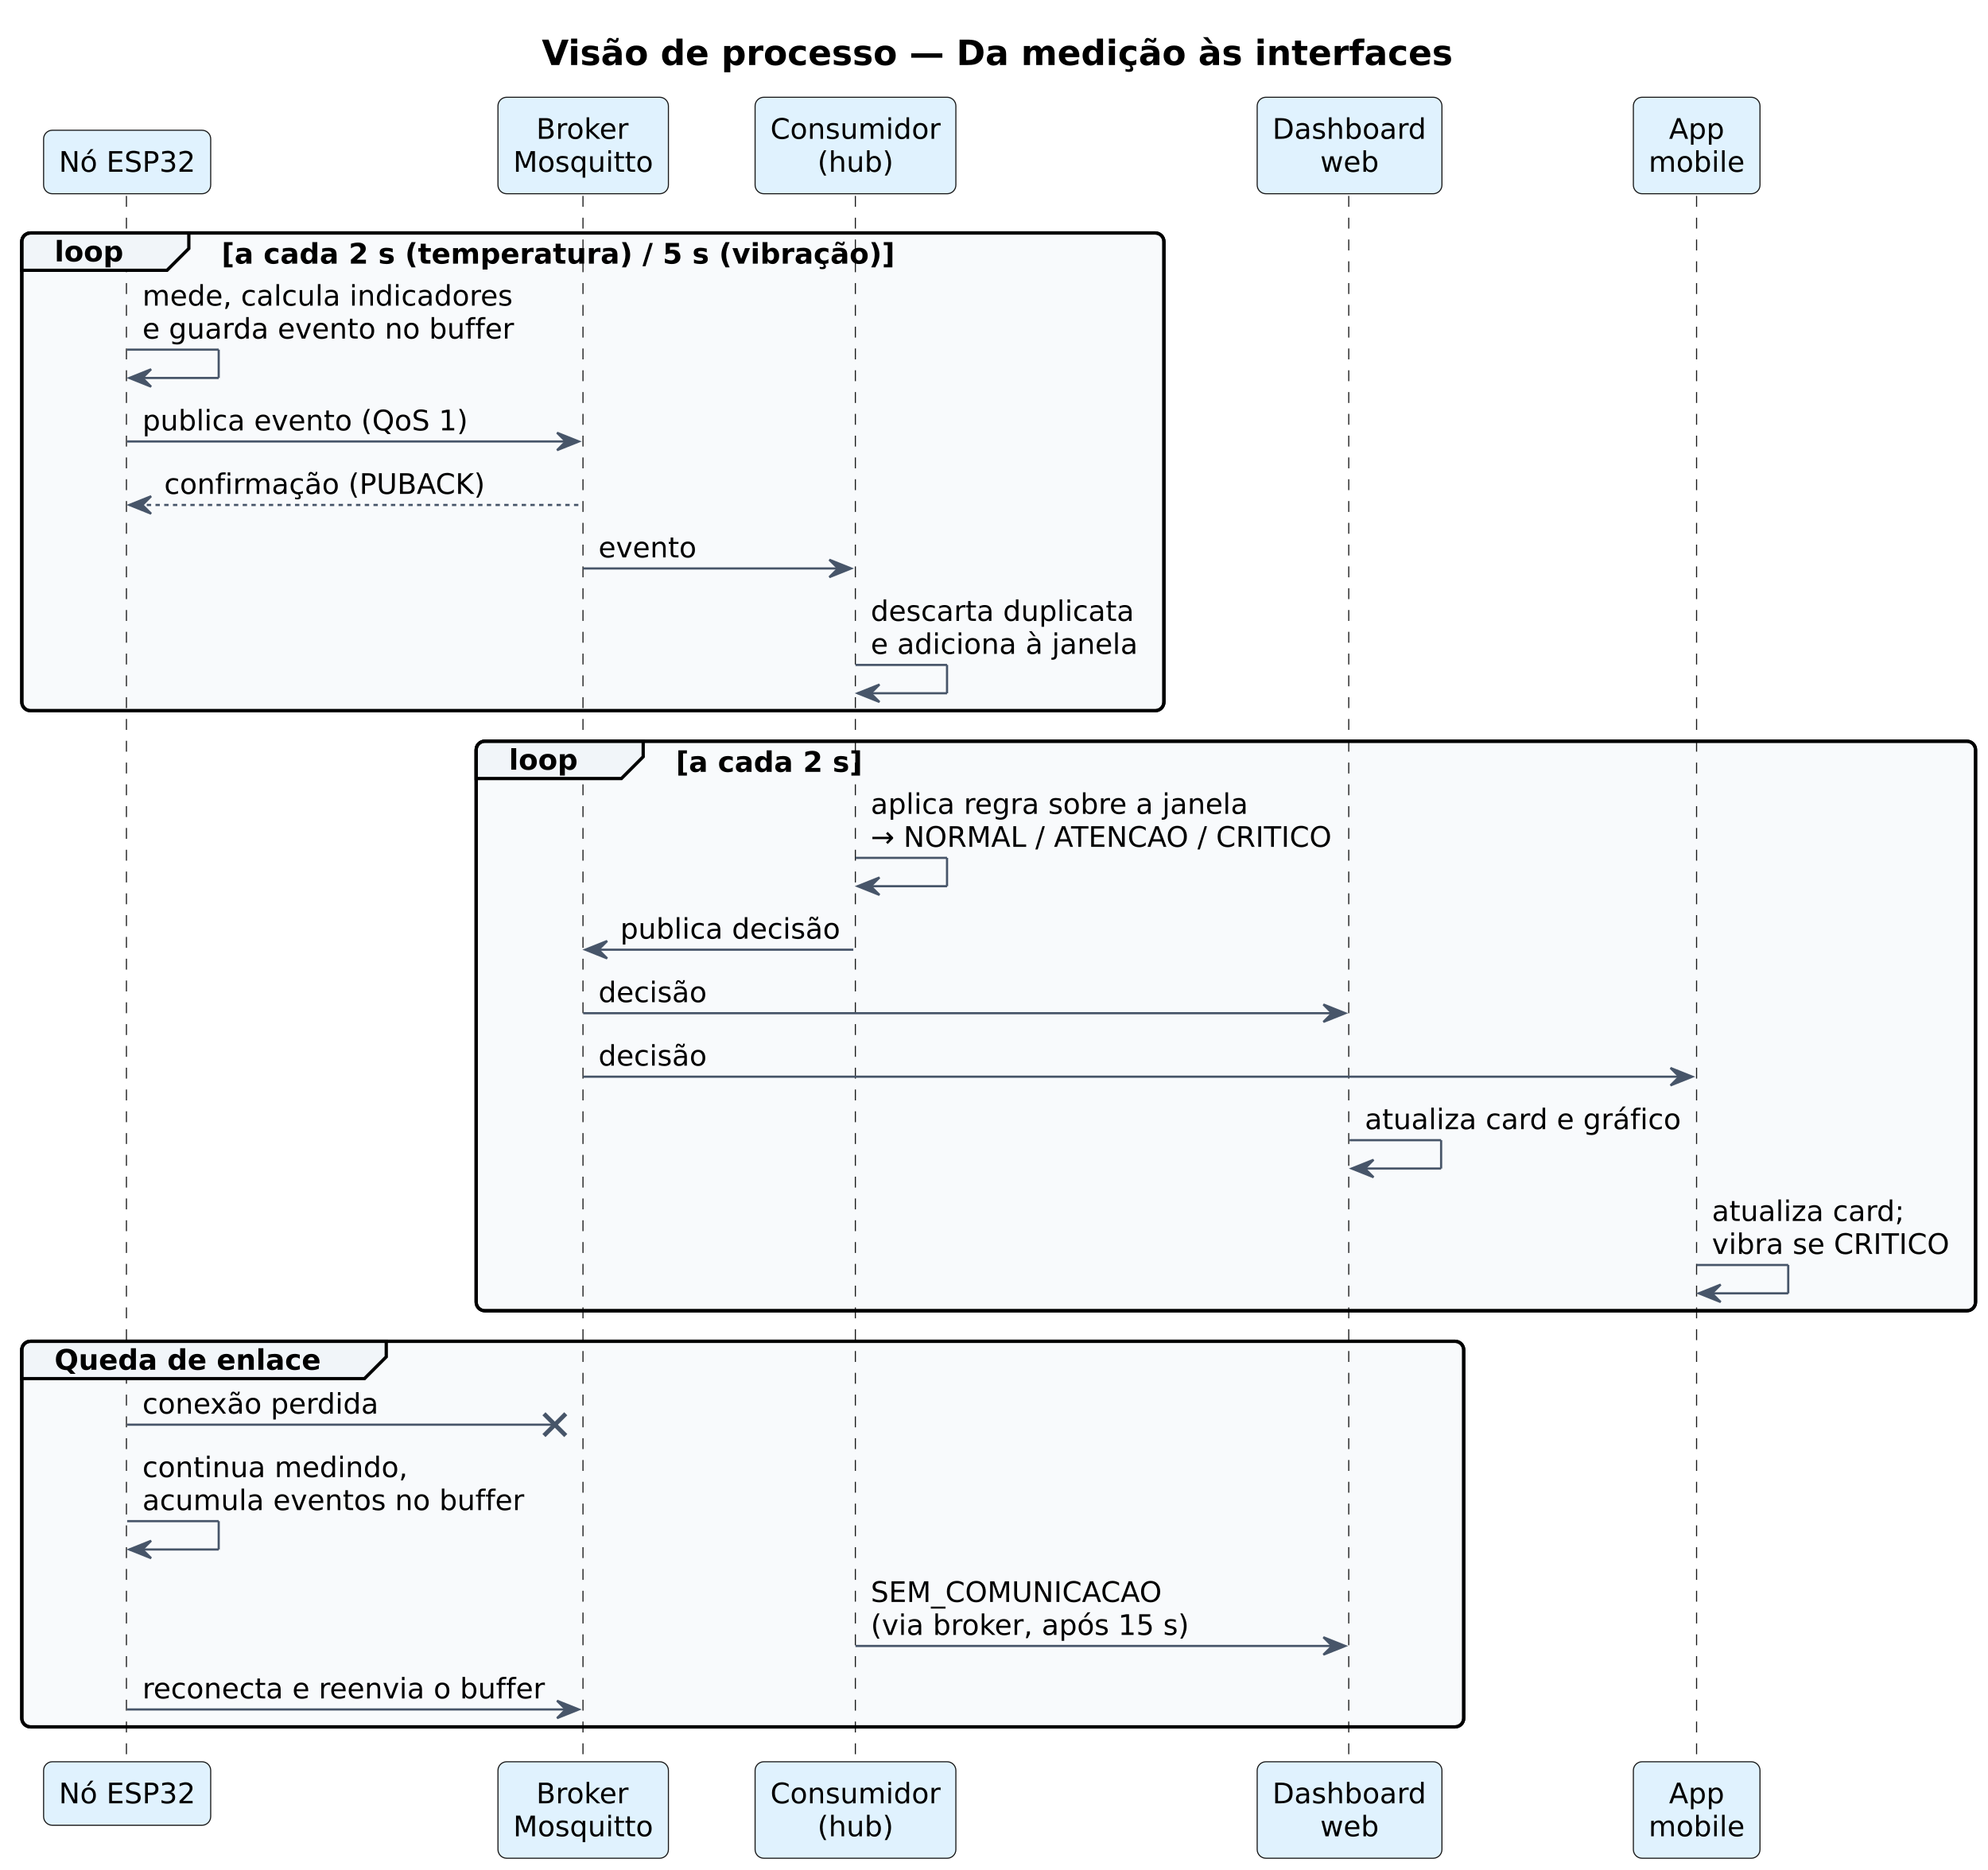
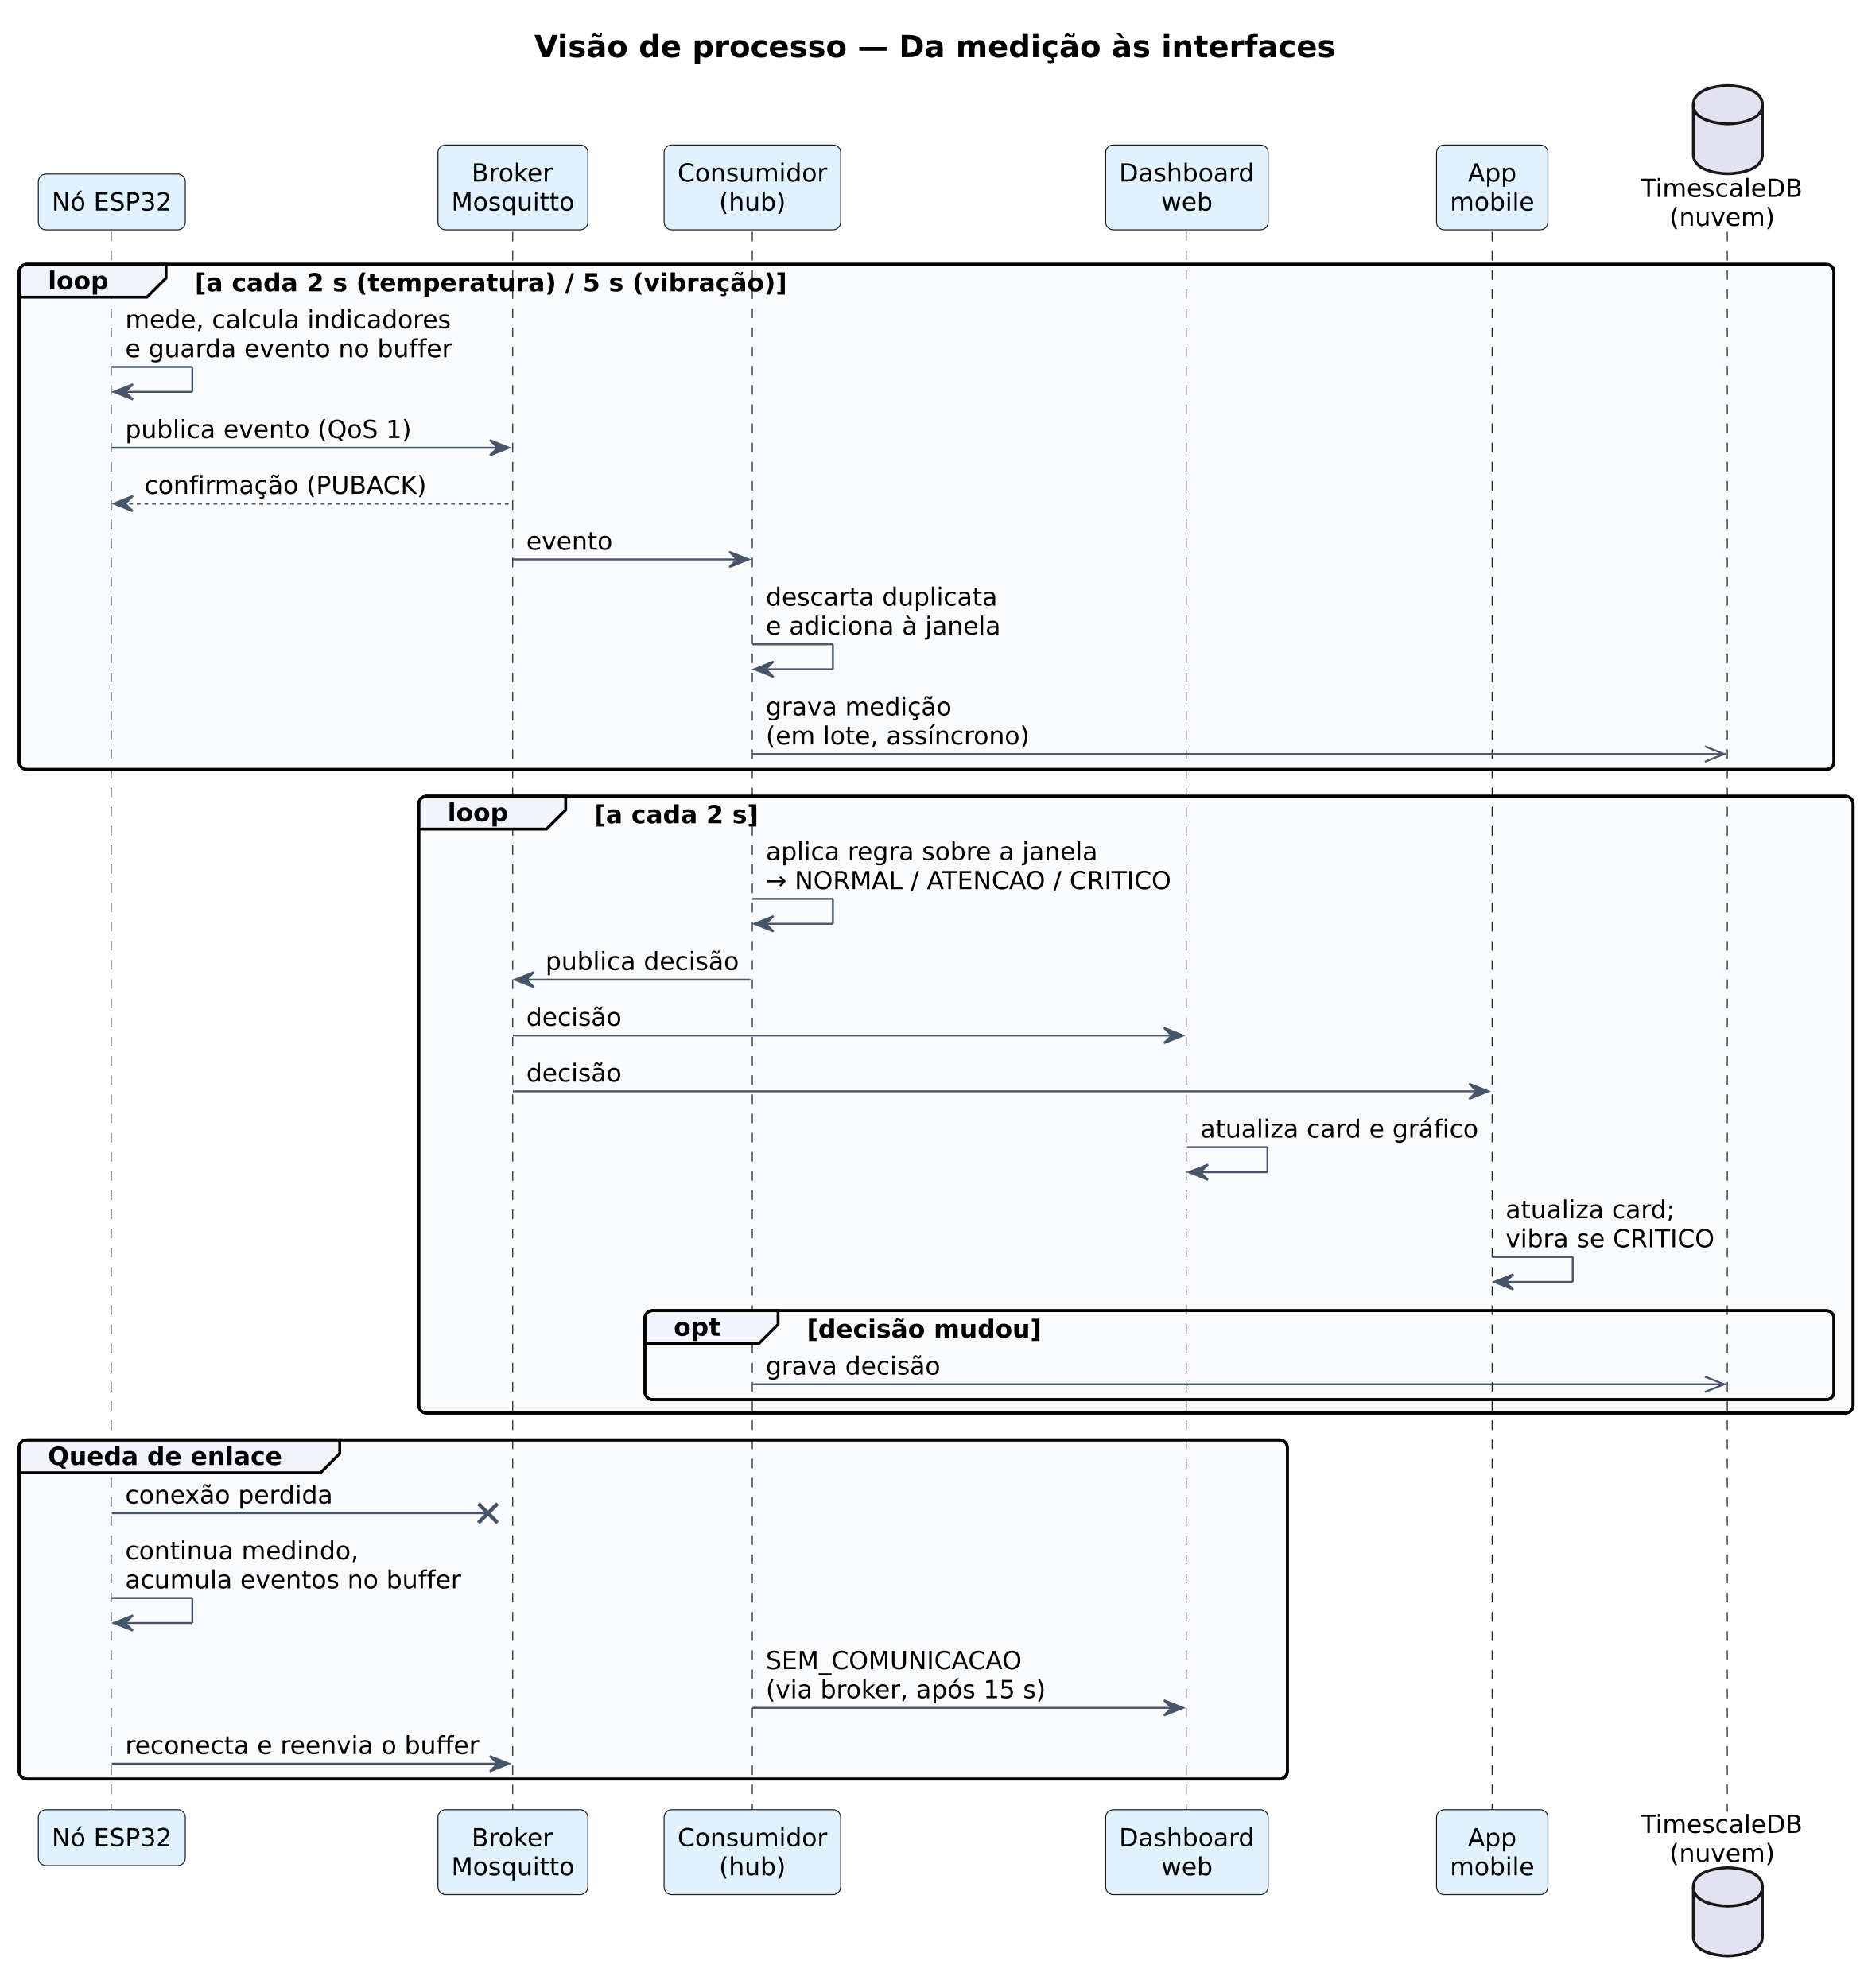
- <svg xmlns="http://www.w3.org/2000/svg" contentStyleType="text/css" height="858px" preserveAspectRatio="none" style="width:912px;height:858px;background:#FFFFFF;" version="1.1" viewBox="0 0 912 858" width="912px" zoomAndPan="magnify">
+ <svg xmlns="http://www.w3.org/2000/svg" contentStyleType="text/css" height="1037px" preserveAspectRatio="none" style="width:972px;height:1037px;background:#FFFFFF;" version="1.1" viewBox="0 0 972 1037" width="972px" zoomAndPan="magnify">
  <defs />
  <g>
-     <text fill="#000000" font-family="DejaVu Sans" font-size="16" font-weight="bold" lengthAdjust="spacing" textLength="418.203" x="248.542" y="29.852">Visão de processo — Da medição às interfaces</text>
-     <rect fill="#F8FAFC" height="219.195" rx="4" ry="4" style="stroke:#000000;stroke-width:1.5;" width="523.959" x="10" y="106.891" />
-     <rect fill="#F8FAFC" height="261.328" rx="4" ry="4" style="stroke:#000000;stroke-width:1.5;" width="687.844" x="218.444" y="340.086" />
-     <rect fill="#F8FAFC" height="176.93" rx="4" ry="4" style="stroke:#000000;stroke-width:1.5;" width="661.494" x="10" y="615.414" />
-     <line style="stroke:#181818;stroke-width:0.5;stroke-dasharray:5.0,5.0;" x1="58" x2="58" y1="89.891" y2="809.344" />
-     <line style="stroke:#181818;stroke-width:0.5;stroke-dasharray:5.0,5.0;" x1="267.444" x2="267.444" y1="89.891" y2="809.344" />
-     <line style="stroke:#181818;stroke-width:0.5;stroke-dasharray:5.0,5.0;" x1="392.402" x2="392.402" y1="89.891" y2="809.344" />
-     <line style="stroke:#181818;stroke-width:0.5;stroke-dasharray:5.0,5.0;" x1="618.736" x2="618.736" y1="89.891" y2="809.344" />
-     <line style="stroke:#181818;stroke-width:0.5;stroke-dasharray:5.0,5.0;" x1="778.31" x2="778.31" y1="89.891" y2="809.344" />
-     <rect fill="#E0F2FE" height="29.133" rx="4" ry="4" style="stroke:#181818;stroke-width:0.5;" width="76.658" x="20" y="59.758" />
-     <text fill="#000000" font-family="DejaVu Sans" font-size="13" lengthAdjust="spacing" textLength="62.658" x="27" y="78.825">Nó ESP32</text>
-     <rect fill="#E0F2FE" height="29.133" rx="4" ry="4" style="stroke:#181818;stroke-width:0.5;" width="76.658" x="20" y="808.344" />
-     <text fill="#000000" font-family="DejaVu Sans" font-size="13" lengthAdjust="spacing" textLength="62.658" x="27" y="827.411">Nó ESP32</text>
-     <rect fill="#E0F2FE" height="44.266" rx="4" ry="4" style="stroke:#181818;stroke-width:0.5;" width="78.194" x="228.444" y="44.625" />
-     <text fill="#000000" font-family="DejaVu Sans" font-size="13" lengthAdjust="spacing" textLength="43.088" x="245.997" y="63.692">Broker</text>
-     <text fill="#000000" font-family="DejaVu Sans" font-size="13" lengthAdjust="spacing" textLength="64.194" x="235.444" y="78.825">Mosquitto</text>
-     <rect fill="#E0F2FE" height="44.266" rx="4" ry="4" style="stroke:#181818;stroke-width:0.5;" width="78.194" x="228.444" y="808.344" />
-     <text fill="#000000" font-family="DejaVu Sans" font-size="13" lengthAdjust="spacing" textLength="43.088" x="245.997" y="827.411">Broker</text>
-     <text fill="#000000" font-family="DejaVu Sans" font-size="13" lengthAdjust="spacing" textLength="64.194" x="235.444" y="842.543">Mosquitto</text>
-     <rect fill="#E0F2FE" height="44.266" rx="4" ry="4" style="stroke:#181818;stroke-width:0.5;" width="92.108" x="346.402" y="44.625" />
-     <text fill="#000000" font-family="DejaVu Sans" font-size="13" lengthAdjust="spacing" textLength="78.108" x="353.402" y="63.692">Consumidor</text>
-     <text fill="#000000" font-family="DejaVu Sans" font-size="13" lengthAdjust="spacing" textLength="34.874" x="375.019" y="78.825">(hub)</text>
-     <rect fill="#E0F2FE" height="44.266" rx="4" ry="4" style="stroke:#181818;stroke-width:0.5;" width="92.108" x="346.402" y="808.344" />
-     <text fill="#000000" font-family="DejaVu Sans" font-size="13" lengthAdjust="spacing" textLength="78.108" x="353.402" y="827.411">Consumidor</text>
-     <text fill="#000000" font-family="DejaVu Sans" font-size="13" lengthAdjust="spacing" textLength="34.874" x="375.019" y="842.543">(hub)</text>
-     <rect fill="#E0F2FE" height="44.266" rx="4" ry="4" style="stroke:#181818;stroke-width:0.5;" width="84.757" x="576.736" y="44.625" />
-     <text fill="#000000" font-family="DejaVu Sans" font-size="13" lengthAdjust="spacing" textLength="70.757" x="583.736" y="63.692">Dashboard</text>
-     <text fill="#000000" font-family="DejaVu Sans" font-size="13" lengthAdjust="spacing" textLength="26.882" x="605.674" y="78.825">web</text>
-     <rect fill="#E0F2FE" height="44.266" rx="4" ry="4" style="stroke:#181818;stroke-width:0.5;" width="84.757" x="576.736" y="808.344" />
-     <text fill="#000000" font-family="DejaVu Sans" font-size="13" lengthAdjust="spacing" textLength="70.757" x="583.736" y="827.411">Dashboard</text>
-     <text fill="#000000" font-family="DejaVu Sans" font-size="13" lengthAdjust="spacing" textLength="26.882" x="605.674" y="842.543">web</text>
-     <rect fill="#E0F2FE" height="44.266" rx="4" ry="4" style="stroke:#181818;stroke-width:0.5;" width="58.091" x="749.31" y="44.625" />
-     <text fill="#000000" font-family="DejaVu Sans" font-size="13" lengthAdjust="spacing" textLength="25.397" x="765.657" y="63.692">App</text>
-     <text fill="#000000" font-family="DejaVu Sans" font-size="13" lengthAdjust="spacing" textLength="44.091" x="756.31" y="78.825">mobile</text>
-     <rect fill="#E0F2FE" height="44.266" rx="4" ry="4" style="stroke:#181818;stroke-width:0.5;" width="58.091" x="749.31" y="808.344" />
-     <text fill="#000000" font-family="DejaVu Sans" font-size="13" lengthAdjust="spacing" textLength="25.397" x="765.657" y="827.411">App</text>
-     <text fill="#000000" font-family="DejaVu Sans" font-size="13" lengthAdjust="spacing" textLength="44.091" x="756.31" y="842.543">mobile</text>
-     <path d="M14,106.891 L86.624,106.891 L86.624,114.023 L76.624,124.023 L10,124.023 L10,110.891 A4,4 0 0 1 14,106.891 " fill="#F1F5F9" style="stroke:#000000;stroke-width:1.5;" />
-     <rect fill="none" height="219.195" rx="4" ry="4" style="stroke:#000000;stroke-width:1.5;" width="523.959" x="10" y="106.891" />
-     <text fill="#000000" font-family="DejaVu Sans" font-size="13" font-weight="bold" lengthAdjust="spacing" textLength="31.624" x="25" y="119.957">loop</text>
-     <text fill="#000000" font-family="DejaVu Sans" font-size="13" font-weight="bold" lengthAdjust="spacing" textLength="308.864" x="101.624" y="120.957">[a cada 2 s (temperatura) / 5 s (vibração)]</text>
-     <line style="stroke:#475569;stroke-width:1.0;" x1="58.329" x2="100.329" y1="160.422" y2="160.422" />
-     <line style="stroke:#475569;stroke-width:1.0;" x1="100.329" x2="100.329" y1="160.422" y2="173.422" />
-     <line style="stroke:#475569;stroke-width:1.0;" x1="59.329" x2="100.329" y1="173.422" y2="173.422" />
-     <polygon fill="#475569" points="69.329,169.422,59.329,173.422,69.329,177.422,65.329,173.422" style="stroke:#475569;stroke-width:1.0;" />
-     <text fill="#000000" font-family="DejaVu Sans" font-size="13" lengthAdjust="spacing" textLength="170.149" x="65.329" y="140.223">mede, calcula indicadores</text>
-     <text fill="#000000" font-family="DejaVu Sans" font-size="13" lengthAdjust="spacing" textLength="170.708" x="65.329" y="155.356">e guarda evento no buffer</text>
-     <polygon fill="#475569" points="255.541,198.555,265.541,202.555,255.541,206.555,259.541,202.555" style="stroke:#475569;stroke-width:1.0;" />
-     <line style="stroke:#475569;stroke-width:1.0;" x1="58.329" x2="261.541" y1="202.555" y2="202.555" />
-     <text fill="#000000" font-family="DejaVu Sans" font-size="13" lengthAdjust="spacing" textLength="149.31" x="65.329" y="197.489">publica evento (QoS 1)</text>
-     <polygon fill="#475569" points="69.329,227.688,59.329,231.688,69.329,235.688,65.329,231.688" style="stroke:#475569;stroke-width:1.0;" />
-     <line style="stroke:#475569;stroke-width:1.0;stroke-dasharray:2.0,2.0;" x1="63.329" x2="266.541" y1="231.688" y2="231.688" />
-     <text fill="#000000" font-family="DejaVu Sans" font-size="13" lengthAdjust="spacing" textLength="147.615" x="75.329" y="226.622">confirmação (PUBACK)</text>
-     <polygon fill="#475569" points="380.456,256.82,390.456,260.82,380.456,264.82,384.456,260.82" style="stroke:#475569;stroke-width:1.0;" />
-     <line style="stroke:#475569;stroke-width:1.0;" x1="267.541" x2="386.456" y1="260.82" y2="260.82" />
-     <text fill="#000000" font-family="DejaVu Sans" font-size="13" lengthAdjust="spacing" textLength="44.98" x="274.541" y="255.754">evento</text>
-     <line style="stroke:#475569;stroke-width:1.0;" x1="392.456" x2="434.456" y1="305.086" y2="305.086" />
-     <line style="stroke:#475569;stroke-width:1.0;" x1="434.456" x2="434.456" y1="305.086" y2="318.086" />
-     <line style="stroke:#475569;stroke-width:1.0;" x1="393.456" x2="434.456" y1="318.086" y2="318.086" />
-     <polygon fill="#475569" points="403.456,314.086,393.456,318.086,403.456,322.086,399.456,318.086" style="stroke:#475569;stroke-width:1.0;" />
-     <text fill="#000000" font-family="DejaVu Sans" font-size="13" lengthAdjust="spacing" textLength="120.821" x="399.456" y="284.887">descarta duplicata</text>
-     <text fill="#000000" font-family="DejaVu Sans" font-size="13" lengthAdjust="spacing" textLength="122.503" x="399.456" y="300.02">e adiciona à janela</text>
-     <path d="M222.444,340.086 L295.068,340.086 L295.068,347.219 L285.068,357.219 L218.444,357.219 L218.444,344.086 A4,4 0 0 1 222.444,340.086 " fill="#F1F5F9" style="stroke:#000000;stroke-width:1.5;" />
-     <rect fill="none" height="261.328" rx="4" ry="4" style="stroke:#000000;stroke-width:1.5;" width="687.844" x="218.444" y="340.086" />
-     <text fill="#000000" font-family="DejaVu Sans" font-size="13" font-weight="bold" lengthAdjust="spacing" textLength="31.624" x="233.444" y="353.153">loop</text>
-     <text fill="#000000" font-family="DejaVu Sans" font-size="13" font-weight="bold" lengthAdjust="spacing" textLength="85.573" x="310.068" y="354.153">[a cada 2 s]</text>
-     <line style="stroke:#475569;stroke-width:1.0;" x1="392.456" x2="434.456" y1="393.617" y2="393.617" />
-     <line style="stroke:#475569;stroke-width:1.0;" x1="434.456" x2="434.456" y1="393.617" y2="406.617" />
-     <line style="stroke:#475569;stroke-width:1.0;" x1="393.456" x2="434.456" y1="406.617" y2="406.617" />
-     <polygon fill="#475569" points="403.456,402.617,393.456,406.617,403.456,410.617,399.456,406.617" style="stroke:#475569;stroke-width:1.0;" />
-     <text fill="#000000" font-family="DejaVu Sans" font-size="13" lengthAdjust="spacing" textLength="173.672" x="399.456" y="373.418">aplica regra sobre a janela</text>
-     <text fill="#000000" font-family="DejaVu Sans" font-size="13" lengthAdjust="spacing" textLength="212.659" x="399.456" y="388.551">→ NORMAL / ATENCAO / CRITICO</text>
-     <polygon fill="#475569" points="278.541,431.75,268.541,435.75,278.541,439.75,274.541,435.75" style="stroke:#475569;stroke-width:1.0;" />
-     <line style="stroke:#475569;stroke-width:1.0;" x1="272.541" x2="391.456" y1="435.75" y2="435.75" />
-     <text fill="#000000" font-family="DejaVu Sans" font-size="13" lengthAdjust="spacing" textLength="100.915" x="284.541" y="430.684">publica decisão</text>
-     <polygon fill="#475569" points="607.115,460.883,617.115,464.883,607.115,468.883,611.115,464.883" style="stroke:#475569;stroke-width:1.0;" />
-     <line style="stroke:#475569;stroke-width:1.0;" x1="267.541" x2="613.115" y1="464.883" y2="464.883" />
-     <text fill="#000000" font-family="DejaVu Sans" font-size="13" lengthAdjust="spacing" textLength="49.702" x="274.541" y="459.817">decisão</text>
-     <polygon fill="#475569" points="766.356,490.016,776.356,494.016,766.356,498.016,770.356,494.016" style="stroke:#475569;stroke-width:1.0;" />
-     <line style="stroke:#475569;stroke-width:1.0;" x1="267.541" x2="772.356" y1="494.016" y2="494.016" />
-     <text fill="#000000" font-family="DejaVu Sans" font-size="13" lengthAdjust="spacing" textLength="49.702" x="274.541" y="488.95">decisão</text>
-     <line style="stroke:#475569;stroke-width:1.0;" x1="619.115" x2="661.115" y1="523.148" y2="523.148" />
-     <line style="stroke:#475569;stroke-width:1.0;" x1="661.115" x2="661.115" y1="523.148" y2="536.148" />
-     <line style="stroke:#475569;stroke-width:1.0;" x1="620.115" x2="661.115" y1="536.148" y2="536.148" />
-     <polygon fill="#475569" points="630.115,532.148,620.115,536.148,630.115,540.148,626.115,536.148" style="stroke:#475569;stroke-width:1.0;" />
-     <text fill="#000000" font-family="DejaVu Sans" font-size="13" lengthAdjust="spacing" textLength="145.241" x="626.115" y="518.082">atualiza card e gráfico</text>
-     <line style="stroke:#475569;stroke-width:1.0;" x1="778.356" x2="820.356" y1="580.414" y2="580.414" />
-     <line style="stroke:#475569;stroke-width:1.0;" x1="820.356" x2="820.356" y1="580.414" y2="593.414" />
-     <line style="stroke:#475569;stroke-width:1.0;" x1="779.356" x2="820.356" y1="593.414" y2="593.414" />
-     <polygon fill="#475569" points="789.356,589.414,779.356,593.414,789.356,597.414,785.356,593.414" style="stroke:#475569;stroke-width:1.0;" />
-     <text fill="#000000" font-family="DejaVu Sans" font-size="13" lengthAdjust="spacing" textLength="88.505" x="785.356" y="560.215">atualiza card;</text>
-     <text fill="#000000" font-family="DejaVu Sans" font-size="13" lengthAdjust="spacing" textLength="108.932" x="785.356" y="575.348">vibra se CRITICO</text>
-     <path d="M14,615.414 L177.199,615.414 L177.199,622.547 L167.199,632.547 L10,632.547 L10,619.414 A4,4 0 0 1 14,615.414 " fill="#F1F5F9" style="stroke:#000000;stroke-width:1.5;" />
-     <rect fill="none" height="176.93" rx="4" ry="4" style="stroke:#000000;stroke-width:1.5;" width="661.494" x="10" y="615.414" />
-     <text fill="#000000" font-family="DejaVu Sans" font-size="13" font-weight="bold" lengthAdjust="spacing" textLength="122.199" x="25" y="628.481">Queda de enlace</text>
-     <line style="stroke:#475569;stroke-width:2.0;" x1="249.541" x2="259.541" y1="648.68" y2="658.68" />
-     <line style="stroke:#475569;stroke-width:2.0;" x1="249.541" x2="259.541" y1="658.68" y2="648.68" />
-     <line style="stroke:#475569;stroke-width:1.0;" x1="58.329" x2="254.541" y1="653.68" y2="653.68" />
-     <text fill="#000000" font-family="DejaVu Sans" font-size="13" lengthAdjust="spacing" textLength="108.761" x="65.329" y="648.614">conexão perdida</text>
-     <line style="stroke:#475569;stroke-width:1.0;" x1="58.329" x2="100.329" y1="697.945" y2="697.945" />
-     <line style="stroke:#475569;stroke-width:1.0;" x1="100.329" x2="100.329" y1="697.945" y2="710.945" />
-     <line style="stroke:#475569;stroke-width:1.0;" x1="59.329" x2="100.329" y1="710.945" y2="710.945" />
-     <polygon fill="#475569" points="69.329,706.945,59.329,710.945,69.329,714.945,65.329,710.945" style="stroke:#475569;stroke-width:1.0;" />
-     <text fill="#000000" font-family="DejaVu Sans" font-size="13" lengthAdjust="spacing" textLength="121.729" x="65.329" y="677.747">continua medindo,</text>
-     <text fill="#000000" font-family="DejaVu Sans" font-size="13" lengthAdjust="spacing" textLength="175.164" x="65.329" y="692.879">acumula eventos no buffer</text>
-     <polygon fill="#475569" points="607.115,751.211,617.115,755.211,607.115,759.211,611.115,755.211" style="stroke:#475569;stroke-width:1.0;" />
-     <line style="stroke:#475569;stroke-width:1.0;" x1="392.456" x2="613.115" y1="755.211" y2="755.211" />
-     <text fill="#000000" font-family="DejaVu Sans" font-size="13" lengthAdjust="spacing" textLength="133.955" x="399.456" y="735.012">SEM_COMUNICACAO</text>
-     <text fill="#000000" font-family="DejaVu Sans" font-size="13" lengthAdjust="spacing" textLength="146.758" x="399.456" y="750.145">(via broker, após 15 s)</text>
-     <polygon fill="#475569" points="255.541,780.344,265.541,784.344,255.541,788.344,259.541,784.344" style="stroke:#475569;stroke-width:1.0;" />
-     <line style="stroke:#475569;stroke-width:1.0;" x1="58.329" x2="261.541" y1="784.344" y2="784.344" />
-     <text fill="#000000" font-family="DejaVu Sans" font-size="13" lengthAdjust="spacing" textLength="185.212" x="65.329" y="779.278">reconecta e reenvia o buffer</text>
+     <text fill="#000000" font-family="DejaVu Sans" font-size="16" font-weight="bold" lengthAdjust="spacing" textLength="418.203" x="278.702" y="29.852">Visão de processo — Da medição às interfaces</text>
+     <rect fill="#F8FAFC" height="263.461" rx="4" ry="4" style="stroke:#000000;stroke-width:1.5;" width="946.608" x="10" y="137.891" />
+     <rect fill="#F8FAFC" height="321.727" rx="4" ry="4" style="stroke:#000000;stroke-width:1.5;" width="748.164" x="218.444" y="415.352" />
+     <rect fill="#F8FAFC" height="46.398" rx="4" ry="4" style="stroke:#000000;stroke-width:1.5;" width="620.206" x="336.402" y="683.68" />
+     <rect fill="#F8FAFC" height="176.93" rx="4" ry="4" style="stroke:#000000;stroke-width:1.5;" width="661.494" x="10" y="751.078" />
+     <line style="stroke:#181818;stroke-width:0.5;stroke-dasharray:5.0,5.0;" x1="58" x2="58" y1="120.891" y2="945.008" />
+     <line style="stroke:#181818;stroke-width:0.5;stroke-dasharray:5.0,5.0;" x1="267.444" x2="267.444" y1="120.891" y2="945.008" />
+     <line style="stroke:#181818;stroke-width:0.5;stroke-dasharray:5.0,5.0;" x1="392.402" x2="392.402" y1="120.891" y2="945.008" />
+     <line style="stroke:#181818;stroke-width:0.5;stroke-dasharray:5.0,5.0;" x1="618.736" x2="618.736" y1="120.891" y2="945.008" />
+     <line style="stroke:#181818;stroke-width:0.5;stroke-dasharray:5.0,5.0;" x1="778.31" x2="778.31" y1="120.891" y2="945.008" />
+     <line style="stroke:#181818;stroke-width:0.5;stroke-dasharray:5.0,5.0;" x1="900.968" x2="900.968" y1="120.891" y2="945.008" />
+     <rect fill="#E0F2FE" height="29.133" rx="4" ry="4" style="stroke:#181818;stroke-width:0.5;" width="76.658" x="20" y="90.758" />
+     <text fill="#000000" font-family="DejaVu Sans" font-size="13" lengthAdjust="spacing" textLength="62.658" x="27" y="109.825">Nó ESP32</text>
+     <rect fill="#E0F2FE" height="29.133" rx="4" ry="4" style="stroke:#181818;stroke-width:0.5;" width="76.658" x="20" y="944.008" />
+     <text fill="#000000" font-family="DejaVu Sans" font-size="13" lengthAdjust="spacing" textLength="62.658" x="27" y="963.075">Nó ESP32</text>
+     <rect fill="#E0F2FE" height="44.266" rx="4" ry="4" style="stroke:#181818;stroke-width:0.5;" width="78.194" x="228.444" y="75.625" />
+     <text fill="#000000" font-family="DejaVu Sans" font-size="13" lengthAdjust="spacing" textLength="43.088" x="245.997" y="94.692">Broker</text>
+     <text fill="#000000" font-family="DejaVu Sans" font-size="13" lengthAdjust="spacing" textLength="64.194" x="235.444" y="109.825">Mosquitto</text>
+     <rect fill="#E0F2FE" height="44.266" rx="4" ry="4" style="stroke:#181818;stroke-width:0.5;" width="78.194" x="228.444" y="944.008" />
+     <text fill="#000000" font-family="DejaVu Sans" font-size="13" lengthAdjust="spacing" textLength="43.088" x="245.997" y="963.075">Broker</text>
+     <text fill="#000000" font-family="DejaVu Sans" font-size="13" lengthAdjust="spacing" textLength="64.194" x="235.444" y="978.207">Mosquitto</text>
+     <rect fill="#E0F2FE" height="44.266" rx="4" ry="4" style="stroke:#181818;stroke-width:0.5;" width="92.108" x="346.402" y="75.625" />
+     <text fill="#000000" font-family="DejaVu Sans" font-size="13" lengthAdjust="spacing" textLength="78.108" x="353.402" y="94.692">Consumidor</text>
+     <text fill="#000000" font-family="DejaVu Sans" font-size="13" lengthAdjust="spacing" textLength="34.874" x="375.019" y="109.825">(hub)</text>
+     <rect fill="#E0F2FE" height="44.266" rx="4" ry="4" style="stroke:#181818;stroke-width:0.5;" width="92.108" x="346.402" y="944.008" />
+     <text fill="#000000" font-family="DejaVu Sans" font-size="13" lengthAdjust="spacing" textLength="78.108" x="353.402" y="963.075">Consumidor</text>
+     <text fill="#000000" font-family="DejaVu Sans" font-size="13" lengthAdjust="spacing" textLength="34.874" x="375.019" y="978.207">(hub)</text>
+     <rect fill="#E0F2FE" height="44.266" rx="4" ry="4" style="stroke:#181818;stroke-width:0.5;" width="84.757" x="576.736" y="75.625" />
+     <text fill="#000000" font-family="DejaVu Sans" font-size="13" lengthAdjust="spacing" textLength="70.757" x="583.736" y="94.692">Dashboard</text>
+     <text fill="#000000" font-family="DejaVu Sans" font-size="13" lengthAdjust="spacing" textLength="26.882" x="605.674" y="109.825">web</text>
+     <rect fill="#E0F2FE" height="44.266" rx="4" ry="4" style="stroke:#181818;stroke-width:0.5;" width="84.757" x="576.736" y="944.008" />
+     <text fill="#000000" font-family="DejaVu Sans" font-size="13" lengthAdjust="spacing" textLength="70.757" x="583.736" y="963.075">Dashboard</text>
+     <text fill="#000000" font-family="DejaVu Sans" font-size="13" lengthAdjust="spacing" textLength="26.882" x="605.674" y="978.207">web</text>
+     <rect fill="#E0F2FE" height="44.266" rx="4" ry="4" style="stroke:#181818;stroke-width:0.5;" width="58.091" x="749.31" y="75.625" />
+     <text fill="#000000" font-family="DejaVu Sans" font-size="13" lengthAdjust="spacing" textLength="25.397" x="765.657" y="94.692">App</text>
+     <text fill="#000000" font-family="DejaVu Sans" font-size="13" lengthAdjust="spacing" textLength="44.091" x="756.31" y="109.825">mobile</text>
+     <rect fill="#E0F2FE" height="44.266" rx="4" ry="4" style="stroke:#181818;stroke-width:0.5;" width="58.091" x="749.31" y="944.008" />
+     <text fill="#000000" font-family="DejaVu Sans" font-size="13" lengthAdjust="spacing" textLength="25.397" x="765.657" y="963.075">App</text>
+     <text fill="#000000" font-family="DejaVu Sans" font-size="13" lengthAdjust="spacing" textLength="44.091" x="756.31" y="978.207">mobile</text>
+     <text fill="#000000" font-family="DejaVu Sans" font-size="13" lengthAdjust="spacing" textLength="84.64" x="855.968" y="102.692">TimescaleDB</text>
+     <text fill="#000000" font-family="DejaVu Sans" font-size="13" lengthAdjust="spacing" textLength="54.977" x="870.799" y="117.825">(nuvem)</text>
+     <path d="M883.288,54.625 C883.288,44.625 901.288,44.625 901.288,44.625 C901.288,44.625 919.288,44.625 919.288,54.625 L919.288,80.625 C919.288,90.625 901.288,90.625 901.288,90.625 C901.288,90.625 883.288,90.625 883.288,80.625 L883.288,54.625 " fill="#E2E2F0" style="stroke:#181818;stroke-width:1.5;" />
+     <path d="M883.288,54.625 C883.288,64.625 901.288,64.625 901.288,64.625 C901.288,64.625 919.288,64.625 919.288,54.625 " fill="none" style="stroke:#181818;stroke-width:1.5;" />
+     <text fill="#000000" font-family="DejaVu Sans" font-size="13" lengthAdjust="spacing" textLength="84.64" x="855.968" y="956.075">TimescaleDB</text>
+     <text fill="#000000" font-family="DejaVu Sans" font-size="13" lengthAdjust="spacing" textLength="54.977" x="870.799" y="971.207">(nuvem)</text>
+     <path d="M883.288,984.273 C883.288,974.273 901.288,974.273 901.288,974.273 C901.288,974.273 919.288,974.273 919.288,984.273 L919.288,1010.273 C919.288,1020.273 901.288,1020.273 901.288,1020.273 C901.288,1020.273 883.288,1020.273 883.288,1010.273 L883.288,984.273 " fill="#E2E2F0" style="stroke:#181818;stroke-width:1.5;" />
+     <path d="M883.288,984.273 C883.288,994.273 901.288,994.273 901.288,994.273 C901.288,994.273 919.288,994.273 919.288,984.273 " fill="none" style="stroke:#181818;stroke-width:1.5;" />
+     <path d="M14,137.891 L86.624,137.891 L86.624,145.023 L76.624,155.023 L10,155.023 L10,141.891 A4,4 0 0 1 14,137.891 " fill="#F1F5F9" style="stroke:#000000;stroke-width:1.5;" />
+     <rect fill="none" height="263.461" rx="4" ry="4" style="stroke:#000000;stroke-width:1.5;" width="946.608" x="10" y="137.891" />
+     <text fill="#000000" font-family="DejaVu Sans" font-size="13" font-weight="bold" lengthAdjust="spacing" textLength="31.624" x="25" y="150.958">loop</text>
+     <text fill="#000000" font-family="DejaVu Sans" font-size="13" font-weight="bold" lengthAdjust="spacing" textLength="308.864" x="101.624" y="151.958">[a cada 2 s (temperatura) / 5 s (vibração)]</text>
+     <line style="stroke:#475569;stroke-width:1.0;" x1="58.329" x2="100.329" y1="191.422" y2="191.422" />
+     <line style="stroke:#475569;stroke-width:1.0;" x1="100.329" x2="100.329" y1="191.422" y2="204.422" />
+     <line style="stroke:#475569;stroke-width:1.0;" x1="59.329" x2="100.329" y1="204.422" y2="204.422" />
+     <polygon fill="#475569" points="69.329,200.422,59.329,204.422,69.329,208.422,65.329,204.422" style="stroke:#475569;stroke-width:1.0;" />
+     <text fill="#000000" font-family="DejaVu Sans" font-size="13" lengthAdjust="spacing" textLength="170.149" x="65.329" y="171.223">mede, calcula indicadores</text>
+     <text fill="#000000" font-family="DejaVu Sans" font-size="13" lengthAdjust="spacing" textLength="170.708" x="65.329" y="186.356">e guarda evento no buffer</text>
+     <polygon fill="#475569" points="255.541,229.555,265.541,233.555,255.541,237.555,259.541,233.555" style="stroke:#475569;stroke-width:1.0;" />
+     <line style="stroke:#475569;stroke-width:1.0;" x1="58.329" x2="261.541" y1="233.555" y2="233.555" />
+     <text fill="#000000" font-family="DejaVu Sans" font-size="13" lengthAdjust="spacing" textLength="149.31" x="65.329" y="228.489">publica evento (QoS 1)</text>
+     <polygon fill="#475569" points="69.329,258.688,59.329,262.688,69.329,266.688,65.329,262.688" style="stroke:#475569;stroke-width:1.0;" />
+     <line style="stroke:#475569;stroke-width:1.0;stroke-dasharray:2.0,2.0;" x1="63.329" x2="266.541" y1="262.688" y2="262.688" />
+     <text fill="#000000" font-family="DejaVu Sans" font-size="13" lengthAdjust="spacing" textLength="147.615" x="75.329" y="257.622">confirmação (PUBACK)</text>
+     <polygon fill="#475569" points="380.456,287.82,390.456,291.82,380.456,295.82,384.456,291.82" style="stroke:#475569;stroke-width:1.0;" />
+     <line style="stroke:#475569;stroke-width:1.0;" x1="267.541" x2="386.456" y1="291.82" y2="291.82" />
+     <text fill="#000000" font-family="DejaVu Sans" font-size="13" lengthAdjust="spacing" textLength="44.98" x="274.541" y="286.754">evento</text>
+     <line style="stroke:#475569;stroke-width:1.0;" x1="392.456" x2="434.456" y1="336.086" y2="336.086" />
+     <line style="stroke:#475569;stroke-width:1.0;" x1="434.456" x2="434.456" y1="336.086" y2="349.086" />
+     <line style="stroke:#475569;stroke-width:1.0;" x1="393.456" x2="434.456" y1="349.086" y2="349.086" />
+     <polygon fill="#475569" points="403.456,345.086,393.456,349.086,403.456,353.086,399.456,349.086" style="stroke:#475569;stroke-width:1.0;" />
+     <text fill="#000000" font-family="DejaVu Sans" font-size="13" lengthAdjust="spacing" textLength="120.821" x="399.456" y="315.887">descarta duplicata</text>
+     <text fill="#000000" font-family="DejaVu Sans" font-size="13" lengthAdjust="spacing" textLength="122.503" x="399.456" y="331.02">e adiciona à janela</text>
+     <line style="stroke:#475569;stroke-width:1.0;" x1="899.288" x2="889.288" y1="393.352" y2="389.352" />
+     <line style="stroke:#475569;stroke-width:1.0;" x1="899.288" x2="889.288" y1="393.352" y2="397.352" />
+     <line style="stroke:#475569;stroke-width:1.0;" x1="392.456" x2="900.288" y1="393.352" y2="393.352" />
+     <text fill="#000000" font-family="DejaVu Sans" font-size="13" lengthAdjust="spacing" textLength="96.948" x="399.456" y="373.153">grava medição</text>
+     <text fill="#000000" font-family="DejaVu Sans" font-size="13" lengthAdjust="spacing" textLength="137.865" x="399.456" y="388.286">(em lote, assíncrono)</text>
+     <path d="M222.444,415.352 L295.068,415.352 L295.068,422.484 L285.068,432.484 L218.444,432.484 L218.444,419.352 A4,4 0 0 1 222.444,415.352 " fill="#F1F5F9" style="stroke:#000000;stroke-width:1.5;" />
+     <rect fill="none" height="321.727" rx="4" ry="4" style="stroke:#000000;stroke-width:1.5;" width="748.164" x="218.444" y="415.352" />
+     <text fill="#000000" font-family="DejaVu Sans" font-size="13" font-weight="bold" lengthAdjust="spacing" textLength="31.624" x="233.444" y="428.418">loop</text>
+     <text fill="#000000" font-family="DejaVu Sans" font-size="13" font-weight="bold" lengthAdjust="spacing" textLength="85.573" x="310.068" y="429.418">[a cada 2 s]</text>
+     <line style="stroke:#475569;stroke-width:1.0;" x1="392.456" x2="434.456" y1="468.883" y2="468.883" />
+     <line style="stroke:#475569;stroke-width:1.0;" x1="434.456" x2="434.456" y1="468.883" y2="481.883" />
+     <line style="stroke:#475569;stroke-width:1.0;" x1="393.456" x2="434.456" y1="481.883" y2="481.883" />
+     <polygon fill="#475569" points="403.456,477.883,393.456,481.883,403.456,485.883,399.456,481.883" style="stroke:#475569;stroke-width:1.0;" />
+     <text fill="#000000" font-family="DejaVu Sans" font-size="13" lengthAdjust="spacing" textLength="173.672" x="399.456" y="448.684">aplica regra sobre a janela</text>
+     <text fill="#000000" font-family="DejaVu Sans" font-size="13" lengthAdjust="spacing" textLength="212.659" x="399.456" y="463.817">→ NORMAL / ATENCAO / CRITICO</text>
+     <polygon fill="#475569" points="278.541,507.016,268.541,511.016,278.541,515.016,274.541,511.016" style="stroke:#475569;stroke-width:1.0;" />
+     <line style="stroke:#475569;stroke-width:1.0;" x1="272.541" x2="391.456" y1="511.016" y2="511.016" />
+     <text fill="#000000" font-family="DejaVu Sans" font-size="13" lengthAdjust="spacing" textLength="100.915" x="284.541" y="505.95">publica decisão</text>
+     <polygon fill="#475569" points="607.115,536.148,617.115,540.148,607.115,544.148,611.115,540.148" style="stroke:#475569;stroke-width:1.0;" />
+     <line style="stroke:#475569;stroke-width:1.0;" x1="267.541" x2="613.115" y1="540.148" y2="540.148" />
+     <text fill="#000000" font-family="DejaVu Sans" font-size="13" lengthAdjust="spacing" textLength="49.702" x="274.541" y="535.082">decisão</text>
+     <polygon fill="#475569" points="766.356,565.281,776.356,569.281,766.356,573.281,770.356,569.281" style="stroke:#475569;stroke-width:1.0;" />
+     <line style="stroke:#475569;stroke-width:1.0;" x1="267.541" x2="772.356" y1="569.281" y2="569.281" />
+     <text fill="#000000" font-family="DejaVu Sans" font-size="13" lengthAdjust="spacing" textLength="49.702" x="274.541" y="564.215">decisão</text>
+     <line style="stroke:#475569;stroke-width:1.0;" x1="619.115" x2="661.115" y1="598.414" y2="598.414" />
+     <line style="stroke:#475569;stroke-width:1.0;" x1="661.115" x2="661.115" y1="598.414" y2="611.414" />
+     <line style="stroke:#475569;stroke-width:1.0;" x1="620.115" x2="661.115" y1="611.414" y2="611.414" />
+     <polygon fill="#475569" points="630.115,607.414,620.115,611.414,630.115,615.414,626.115,611.414" style="stroke:#475569;stroke-width:1.0;" />
+     <text fill="#000000" font-family="DejaVu Sans" font-size="13" lengthAdjust="spacing" textLength="145.241" x="626.115" y="593.348">atualiza card e gráfico</text>
+     <line style="stroke:#475569;stroke-width:1.0;" x1="778.356" x2="820.356" y1="655.68" y2="655.68" />
+     <line style="stroke:#475569;stroke-width:1.0;" x1="820.356" x2="820.356" y1="655.68" y2="668.68" />
+     <line style="stroke:#475569;stroke-width:1.0;" x1="779.356" x2="820.356" y1="668.68" y2="668.68" />
+     <polygon fill="#475569" points="789.356,664.68,779.356,668.68,789.356,672.68,785.356,668.68" style="stroke:#475569;stroke-width:1.0;" />
+     <text fill="#000000" font-family="DejaVu Sans" font-size="13" lengthAdjust="spacing" textLength="88.505" x="785.356" y="635.481">atualiza card;</text>
+     <text fill="#000000" font-family="DejaVu Sans" font-size="13" lengthAdjust="spacing" textLength="108.932" x="785.356" y="650.614">vibra se CRITICO</text>
+     <path d="M340.402,683.68 L405.853,683.68 L405.853,690.812 L395.853,700.812 L336.402,700.812 L336.402,687.68 A4,4 0 0 1 340.402,683.68 " fill="#F1F5F9" style="stroke:#000000;stroke-width:1.5;" />
+     <rect fill="none" height="46.398" rx="4" ry="4" style="stroke:#000000;stroke-width:1.5;" width="620.206" x="336.402" y="683.68" />
+     <text fill="#000000" font-family="DejaVu Sans" font-size="13" font-weight="bold" lengthAdjust="spacing" textLength="24.451" x="351.402" y="696.747">opt</text>
+     <text fill="#000000" font-family="DejaVu Sans" font-size="13" font-weight="bold" lengthAdjust="spacing" textLength="122.427" x="420.853" y="697.747">[decisão mudou]</text>
+     <line style="stroke:#475569;stroke-width:1.0;" x1="899.288" x2="889.288" y1="722.078" y2="718.078" />
+     <line style="stroke:#475569;stroke-width:1.0;" x1="899.288" x2="889.288" y1="722.078" y2="726.078" />
+     <line style="stroke:#475569;stroke-width:1.0;" x1="392.456" x2="900.288" y1="722.078" y2="722.078" />
+     <text fill="#000000" font-family="DejaVu Sans" font-size="13" lengthAdjust="spacing" textLength="91.057" x="399.456" y="717.012">grava decisão</text>
+     <path d="M14,751.078 L177.199,751.078 L177.199,758.211 L167.199,768.211 L10,768.211 L10,755.078 A4,4 0 0 1 14,751.078 " fill="#F1F5F9" style="stroke:#000000;stroke-width:1.5;" />
+     <rect fill="none" height="176.93" rx="4" ry="4" style="stroke:#000000;stroke-width:1.5;" width="661.494" x="10" y="751.078" />
+     <text fill="#000000" font-family="DejaVu Sans" font-size="13" font-weight="bold" lengthAdjust="spacing" textLength="122.199" x="25" y="764.145">Queda de enlace</text>
+     <line style="stroke:#475569;stroke-width:2.0;" x1="249.541" x2="259.541" y1="784.344" y2="794.344" />
+     <line style="stroke:#475569;stroke-width:2.0;" x1="249.541" x2="259.541" y1="794.344" y2="784.344" />
+     <line style="stroke:#475569;stroke-width:1.0;" x1="58.329" x2="254.541" y1="789.344" y2="789.344" />
+     <text fill="#000000" font-family="DejaVu Sans" font-size="13" lengthAdjust="spacing" textLength="108.761" x="65.329" y="784.278">conexão perdida</text>
+     <line style="stroke:#475569;stroke-width:1.0;" x1="58.329" x2="100.329" y1="833.609" y2="833.609" />
+     <line style="stroke:#475569;stroke-width:1.0;" x1="100.329" x2="100.329" y1="833.609" y2="846.609" />
+     <line style="stroke:#475569;stroke-width:1.0;" x1="59.329" x2="100.329" y1="846.609" y2="846.609" />
+     <polygon fill="#475569" points="69.329,842.609,59.329,846.609,69.329,850.609,65.329,846.609" style="stroke:#475569;stroke-width:1.0;" />
+     <text fill="#000000" font-family="DejaVu Sans" font-size="13" lengthAdjust="spacing" textLength="121.729" x="65.329" y="813.411">continua medindo,</text>
+     <text fill="#000000" font-family="DejaVu Sans" font-size="13" lengthAdjust="spacing" textLength="175.164" x="65.329" y="828.543">acumula eventos no buffer</text>
+     <polygon fill="#475569" points="607.115,886.875,617.115,890.875,607.115,894.875,611.115,890.875" style="stroke:#475569;stroke-width:1.0;" />
+     <line style="stroke:#475569;stroke-width:1.0;" x1="392.456" x2="613.115" y1="890.875" y2="890.875" />
+     <text fill="#000000" font-family="DejaVu Sans" font-size="13" lengthAdjust="spacing" textLength="133.955" x="399.456" y="870.676">SEM_COMUNICACAO</text>
+     <text fill="#000000" font-family="DejaVu Sans" font-size="13" lengthAdjust="spacing" textLength="146.758" x="399.456" y="885.809">(via broker, após 15 s)</text>
+     <polygon fill="#475569" points="255.541,916.008,265.541,920.008,255.541,924.008,259.541,920.008" style="stroke:#475569;stroke-width:1.0;" />
+     <line style="stroke:#475569;stroke-width:1.0;" x1="58.329" x2="261.541" y1="920.008" y2="920.008" />
+     <text fill="#000000" font-family="DejaVu Sans" font-size="13" lengthAdjust="spacing" textLength="185.212" x="65.329" y="914.942">reconecta e reenvia o buffer</text>
  </g>
</svg>
